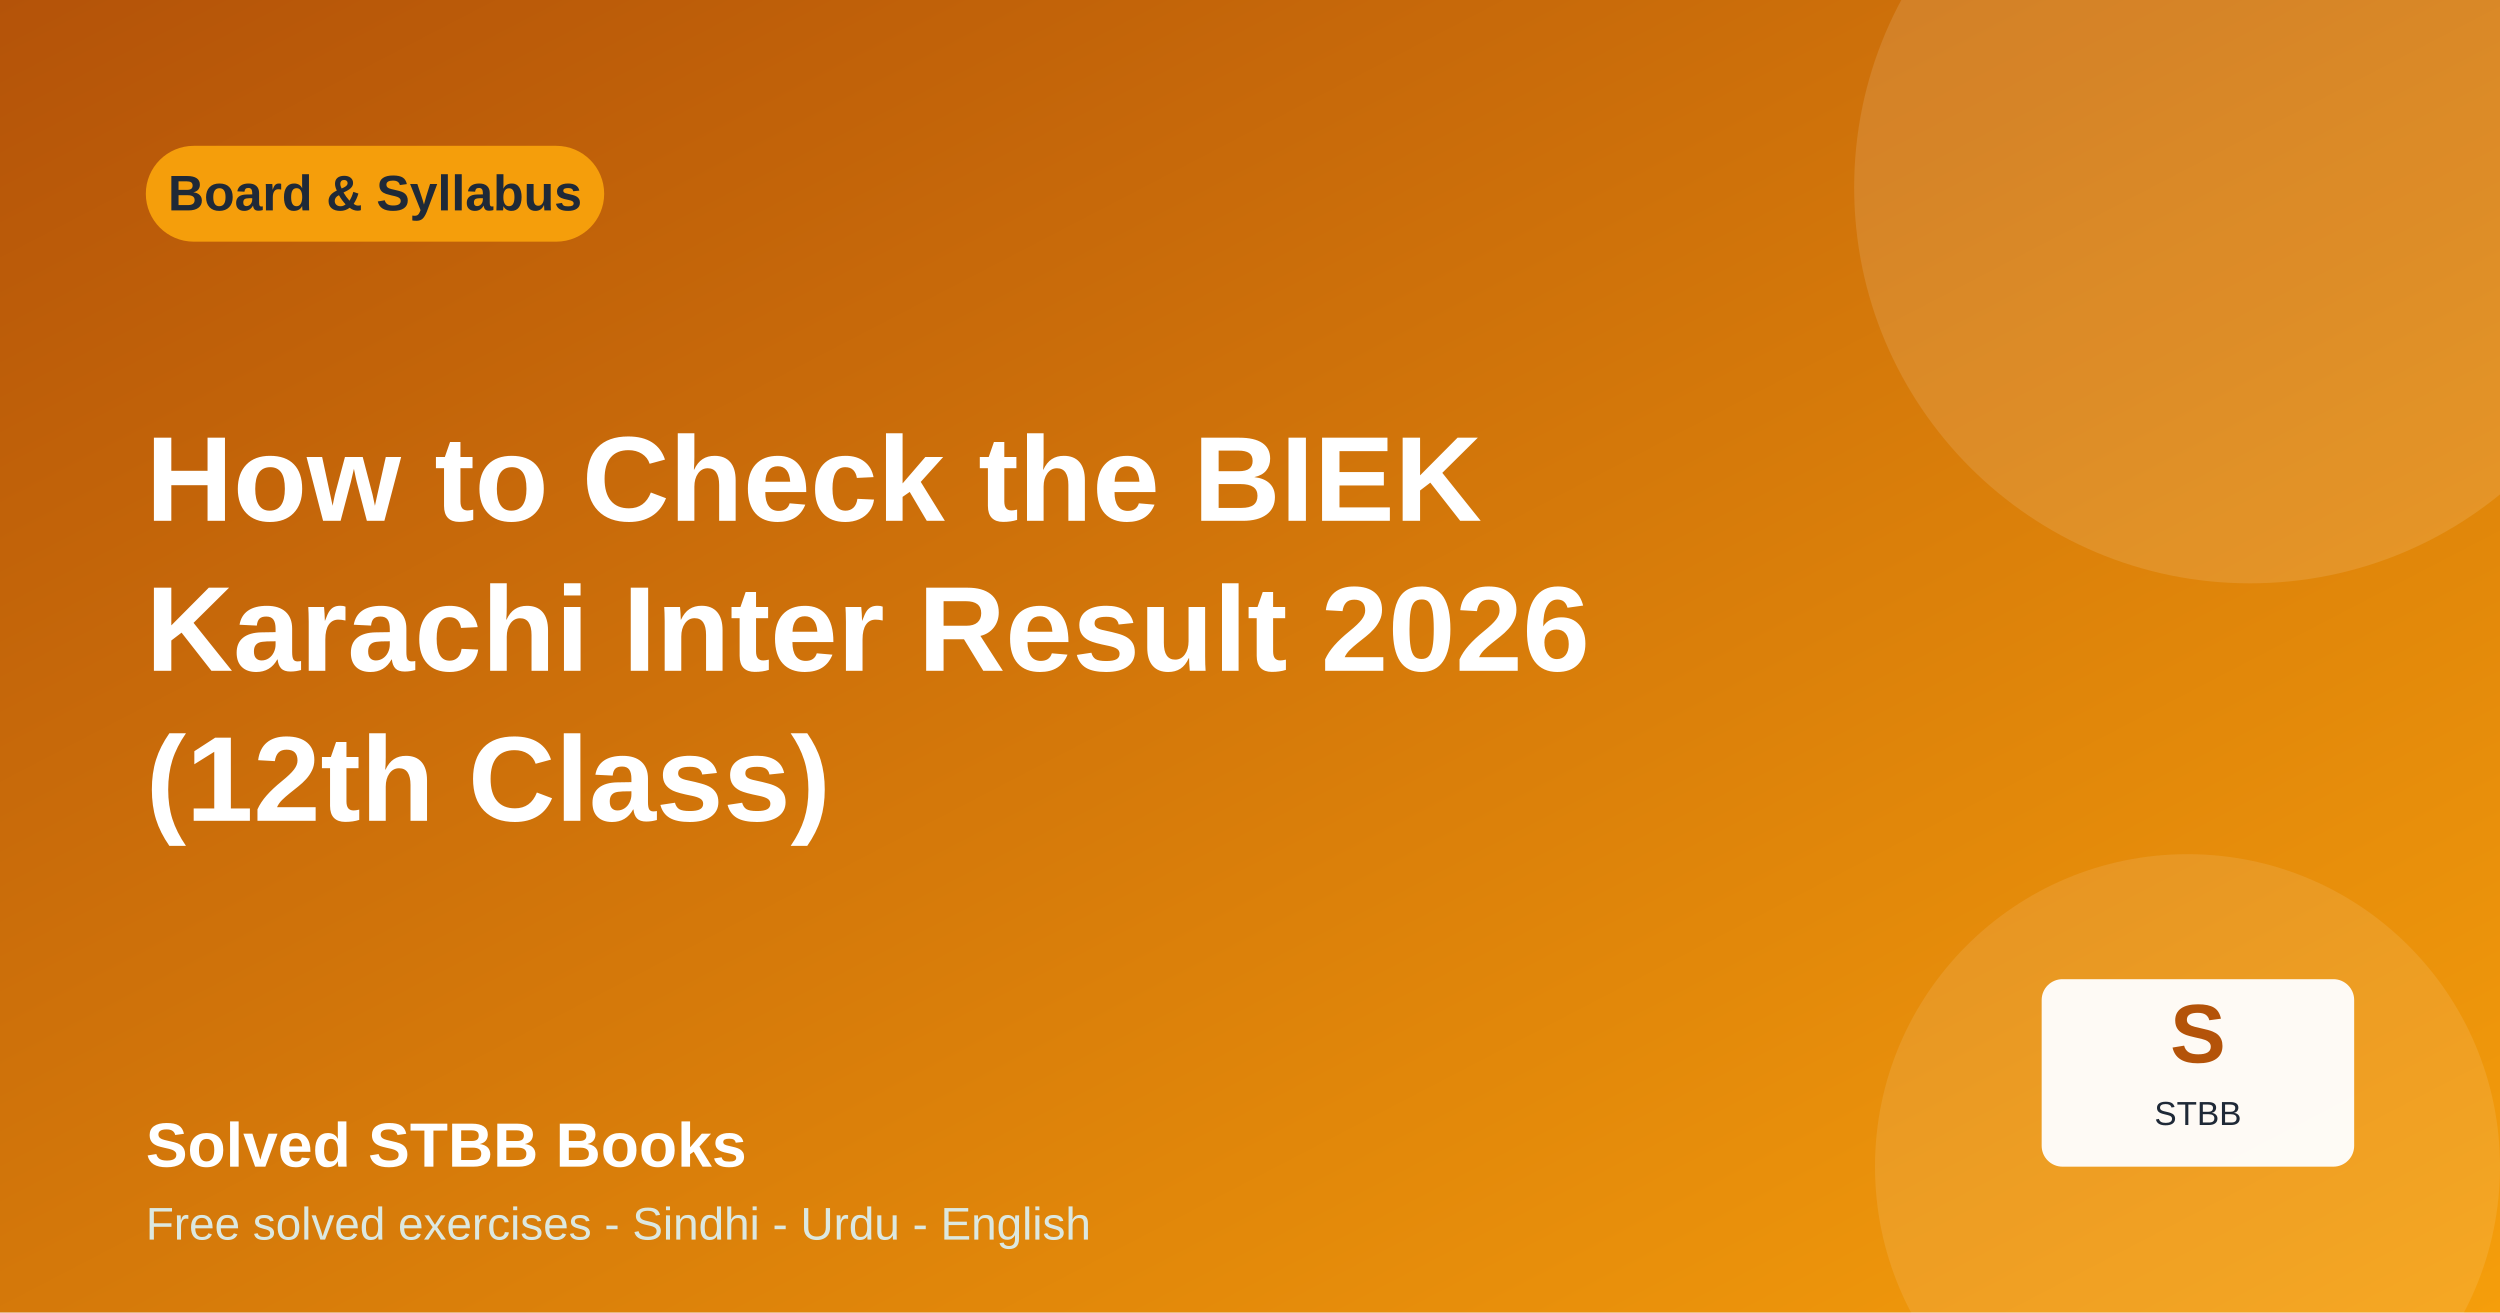
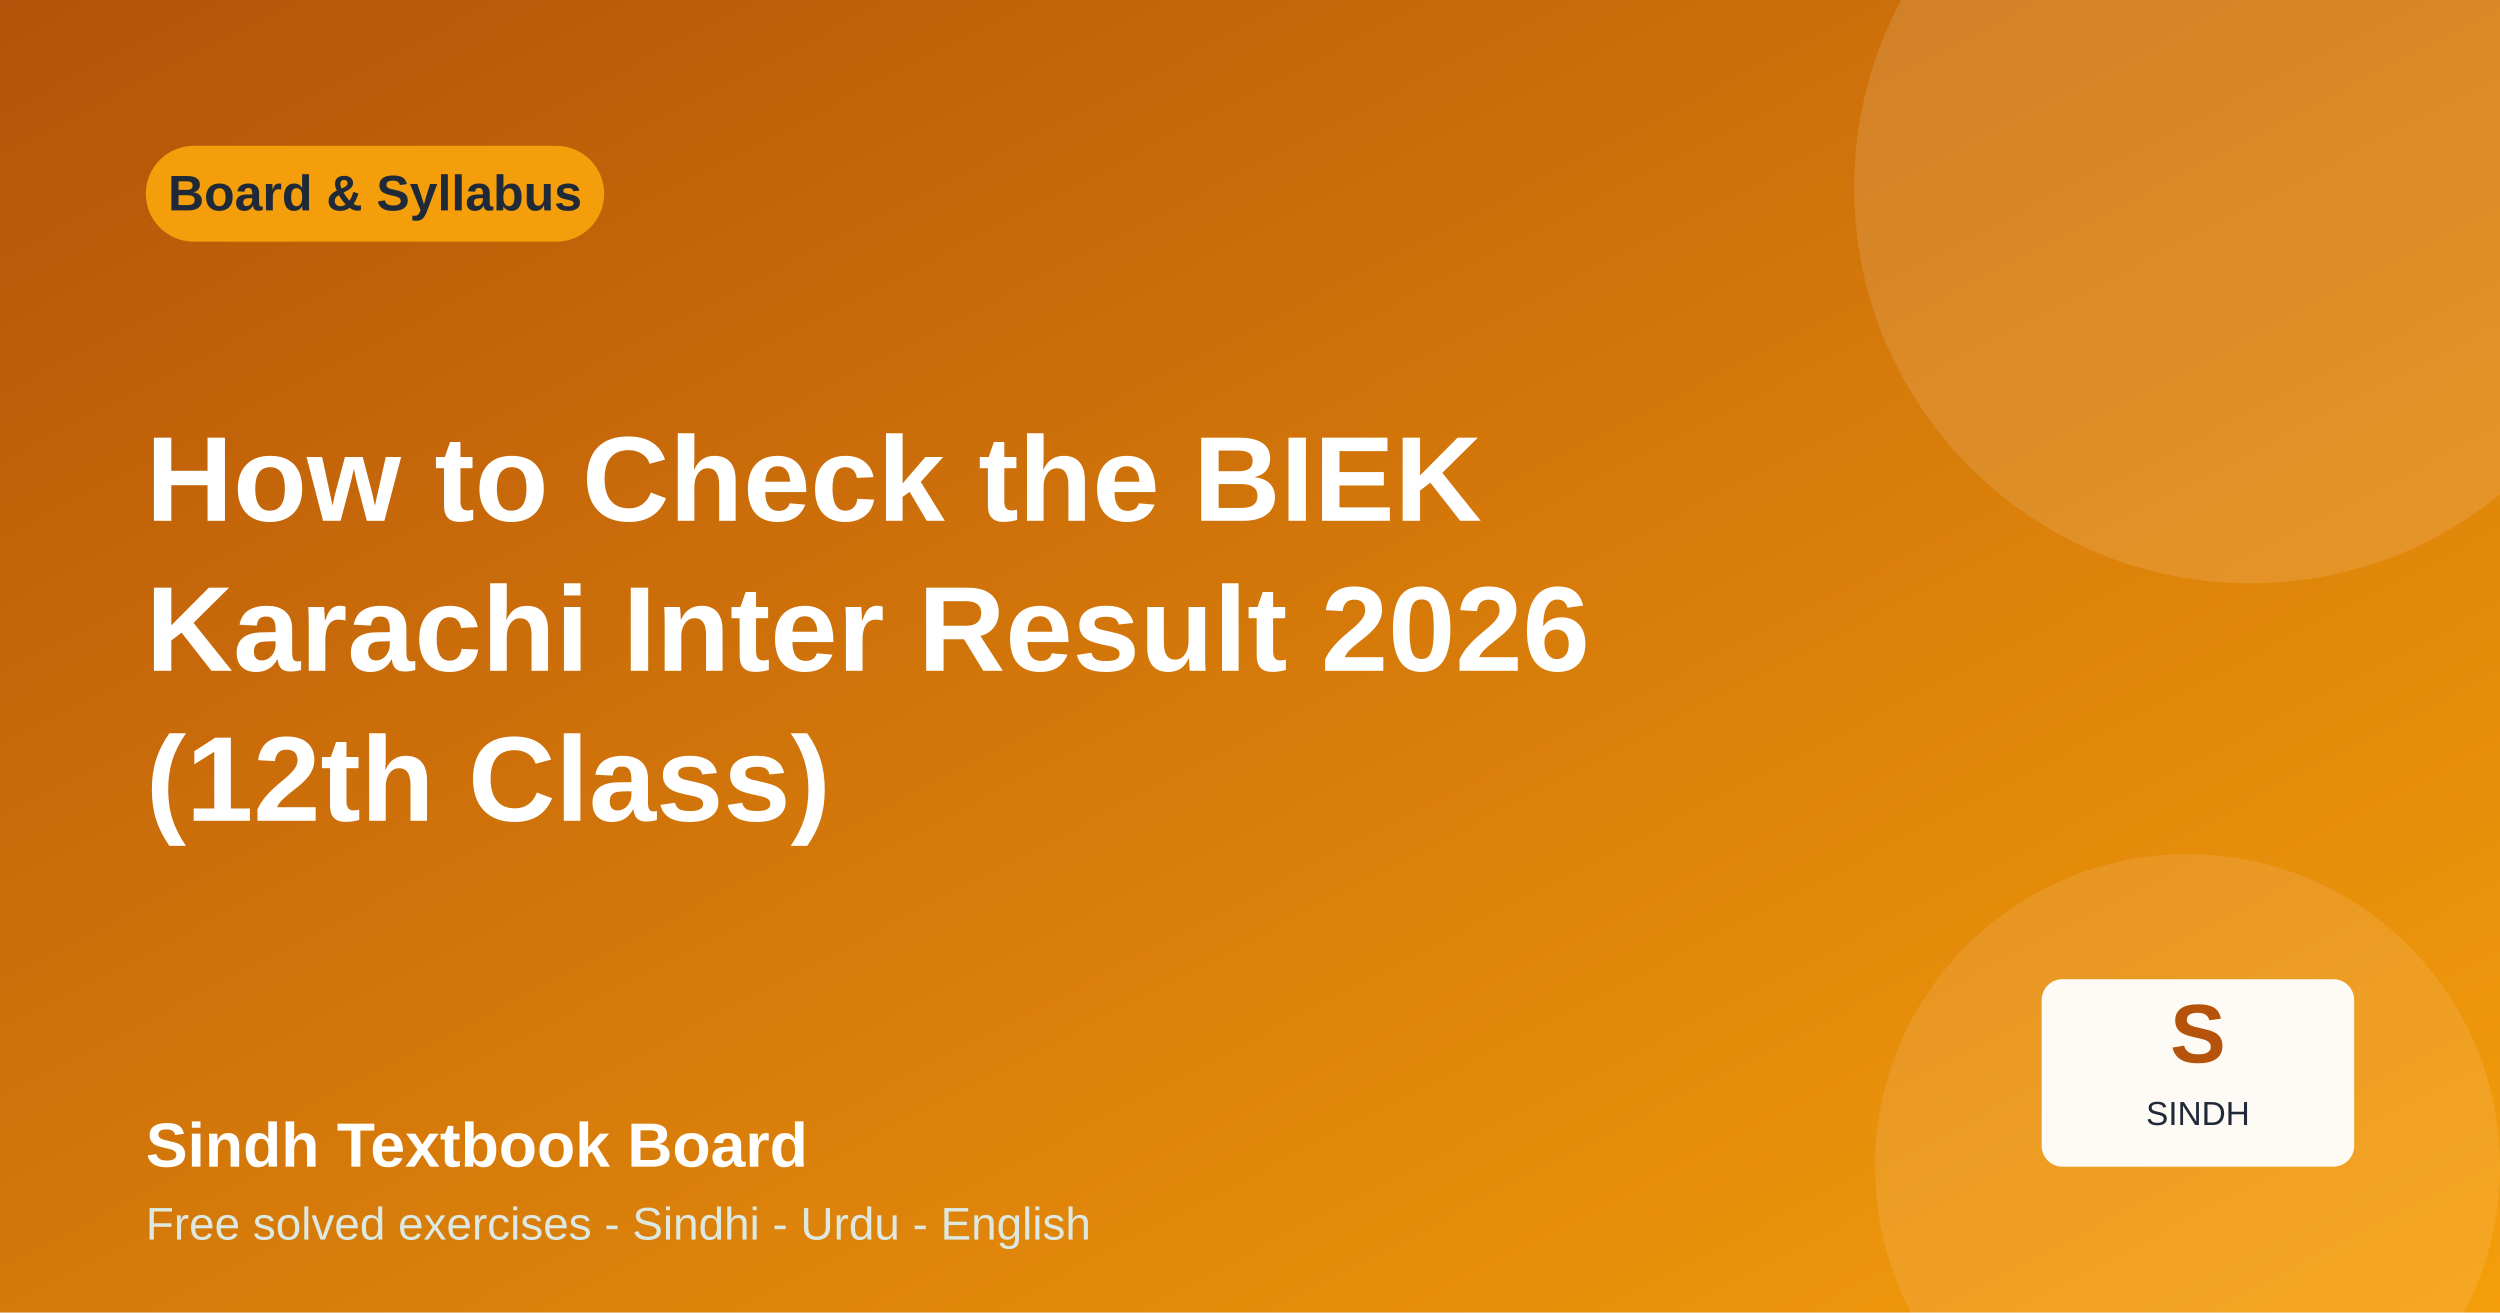
<svg xmlns="http://www.w3.org/2000/svg" width="1200" height="630" viewBox="0 0 1200 630">
  <defs>
    <linearGradient id="g" x1="0" y1="0" x2="1" y2="1">
      <stop offset="0" stop-color="#B45309" />
      <stop offset="1" stop-color="#F59E0B" />
    </linearGradient>
  </defs>
  <rect width="1200" height="630" fill="url(#g)" />
  <circle cx="1080" cy="90" r="190" fill="#ffffff" opacity="0.12" />
  <circle cx="1050" cy="560" r="150" fill="#ffffff" opacity="0.10" />
  <rect x="70" y="70" width="220" height="46" rx="23" fill="#F59E0B" />
  <text x="180" y="101" font-family="Arial, sans-serif" font-size="24" font-weight="bold" fill="#1F2937" text-anchor="middle">Board &amp; Syllabus</text>
  <text x="70" y="250" font-family="Arial, sans-serif" font-size="58" font-weight="bold" fill="#ffffff">How to Check the BIEK</text>
  <text x="70" y="322" font-family="Arial, sans-serif" font-size="58" font-weight="bold" fill="#ffffff">Karachi Inter Result 2026</text>
  <text x="70" y="394" font-family="Arial, sans-serif" font-size="58" font-weight="bold" fill="#ffffff">(12th Class)</text>
-   <text x="70" y="560" font-family="Arial, sans-serif" font-size="30" font-weight="bold" fill="#ffffff">Solved STBB Books</text>
+   <text x="70" y="560" font-family="Arial, sans-serif" font-size="30" font-weight="bold" fill="#ffffff">Sindh Textbook Board</text>
  <text x="70" y="595" font-family="Arial, sans-serif" font-size="22" fill="#DCE8E0">Free solved exercises - Sindhi - Urdu - English</text>
  <rect x="980" y="470" width="150" height="90" rx="10" fill="#ffffff" opacity="0.95" />
  <text x="1055" y="510" font-family="Arial, sans-serif" font-size="40" font-weight="bold" fill="#B45309" text-anchor="middle">S</text>
-   <text x="1055" y="540" font-family="Arial, sans-serif" font-size="16" fill="#1F2937" text-anchor="middle">STBB</text>
+   <text x="1055" y="540" font-family="Arial, sans-serif" font-size="16" fill="#1F2937" text-anchor="middle">SINDH</text>
</svg>
